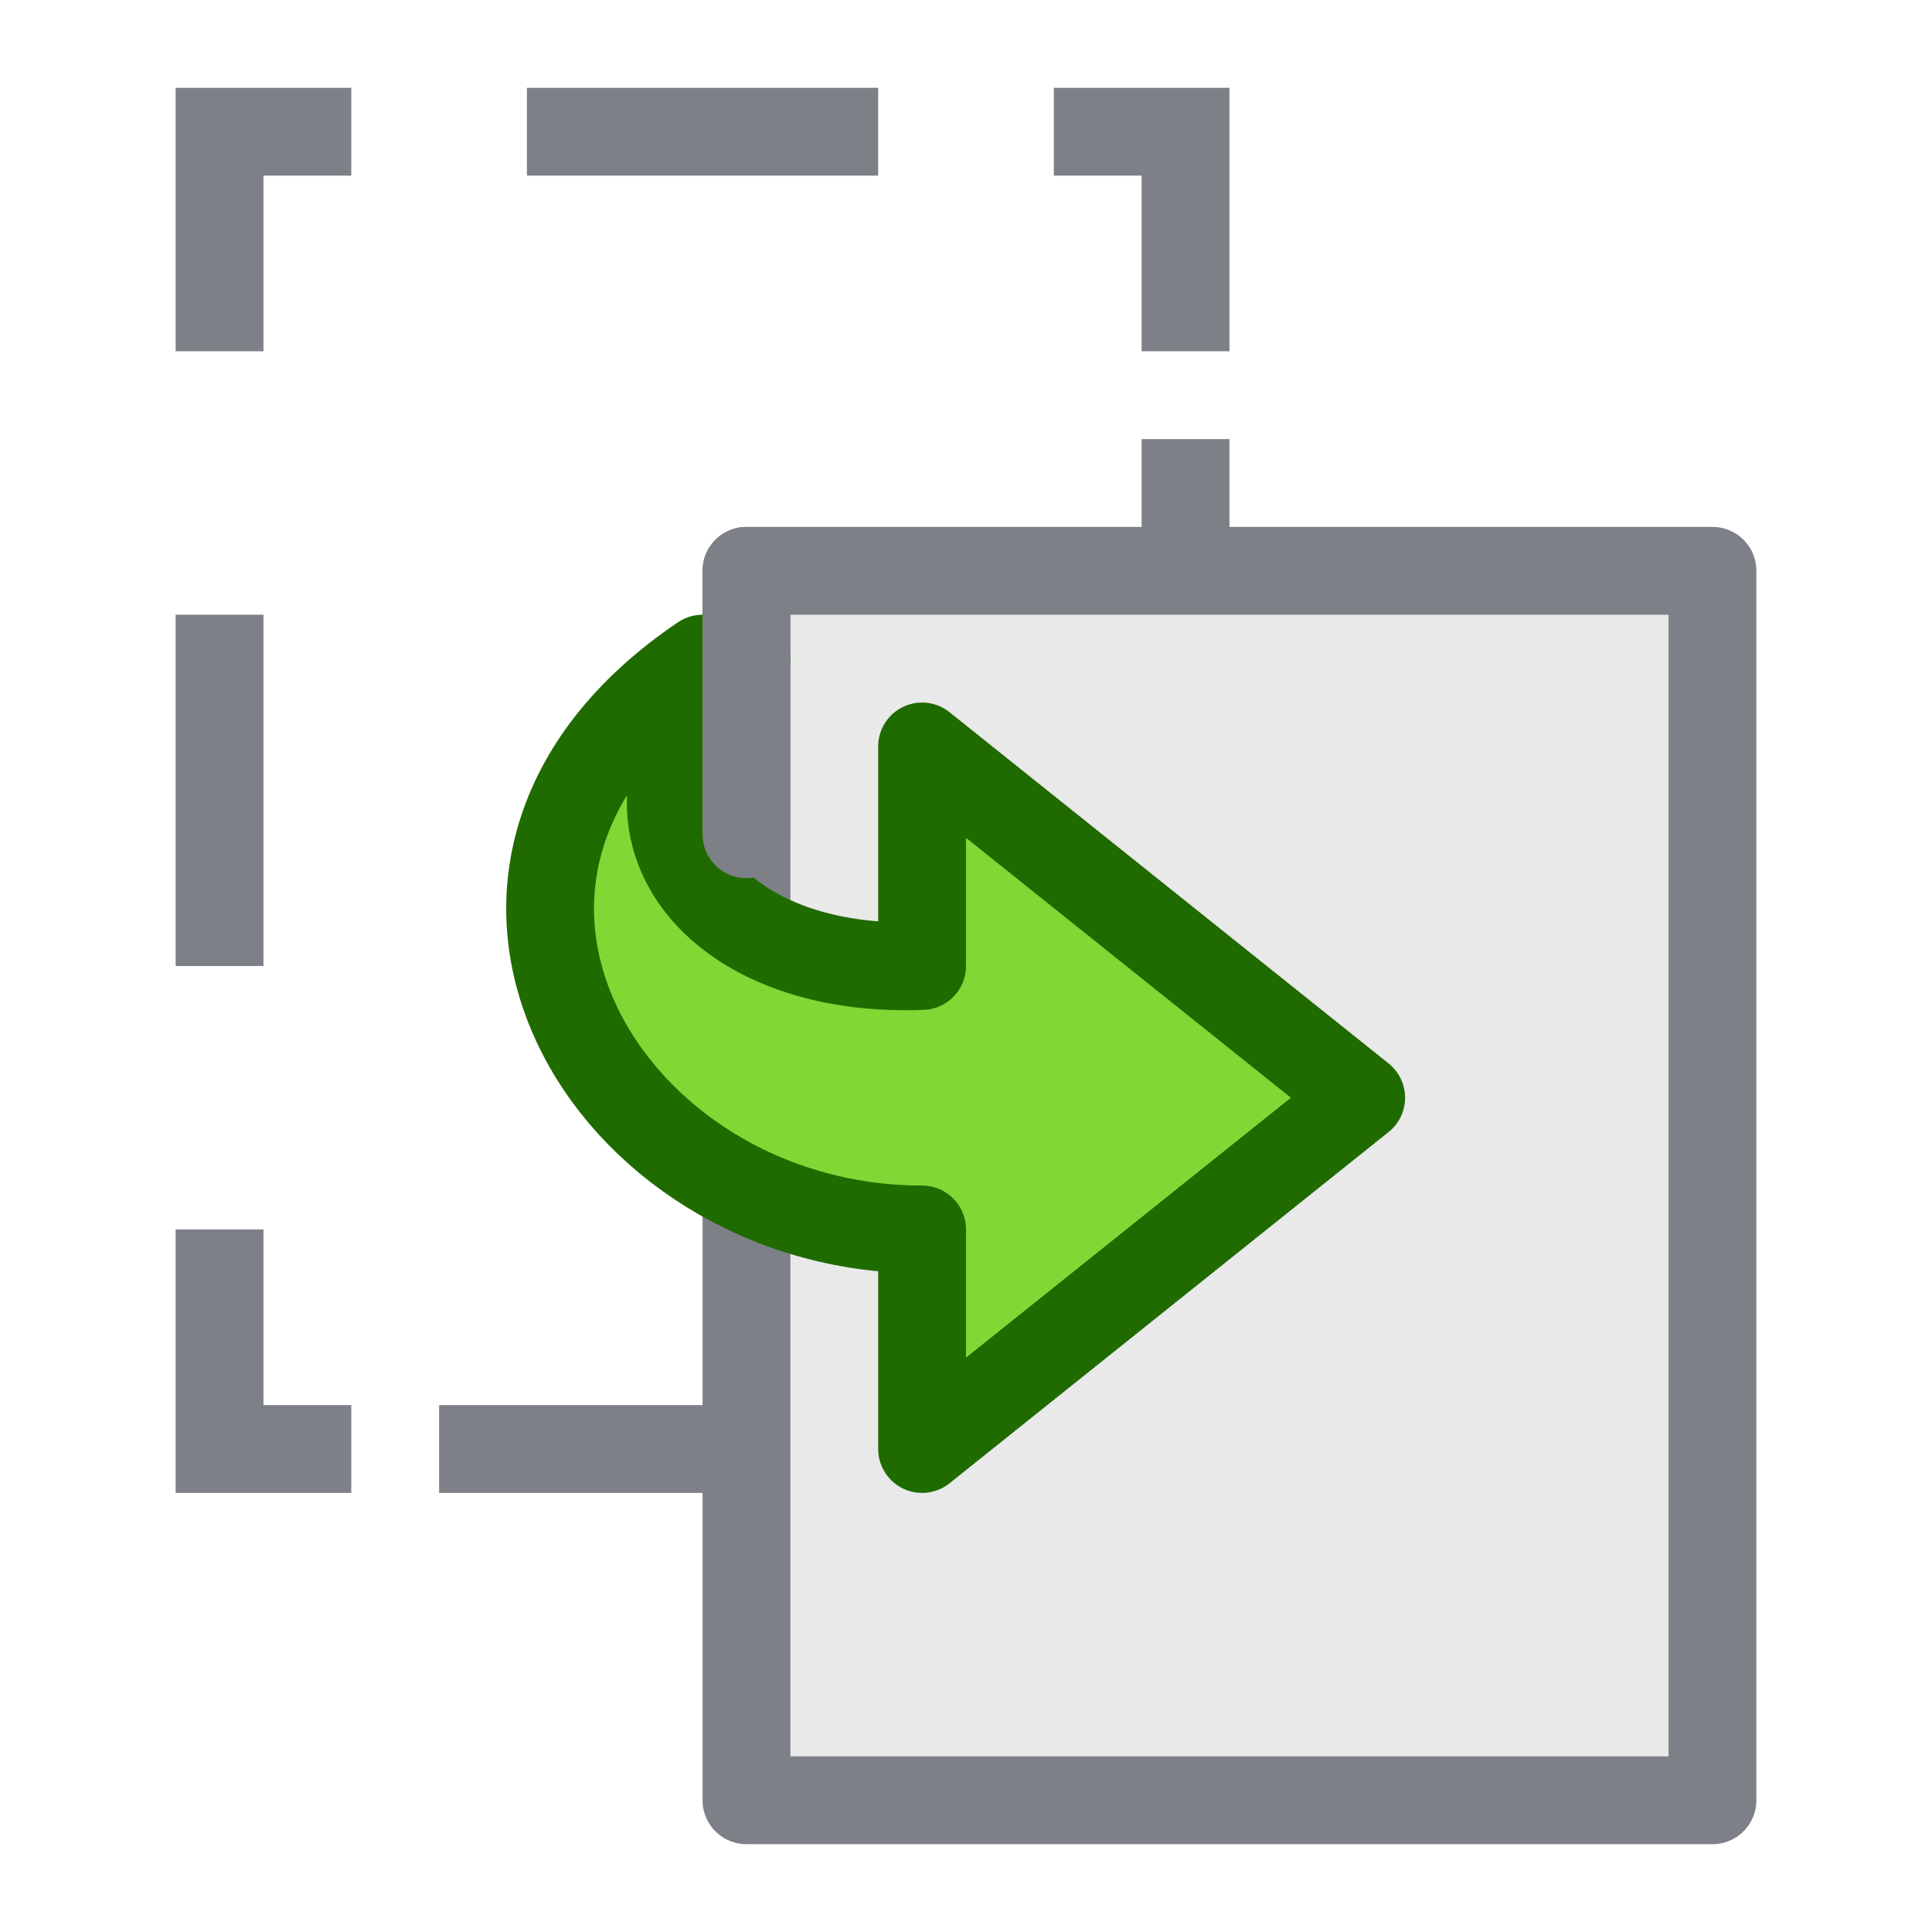
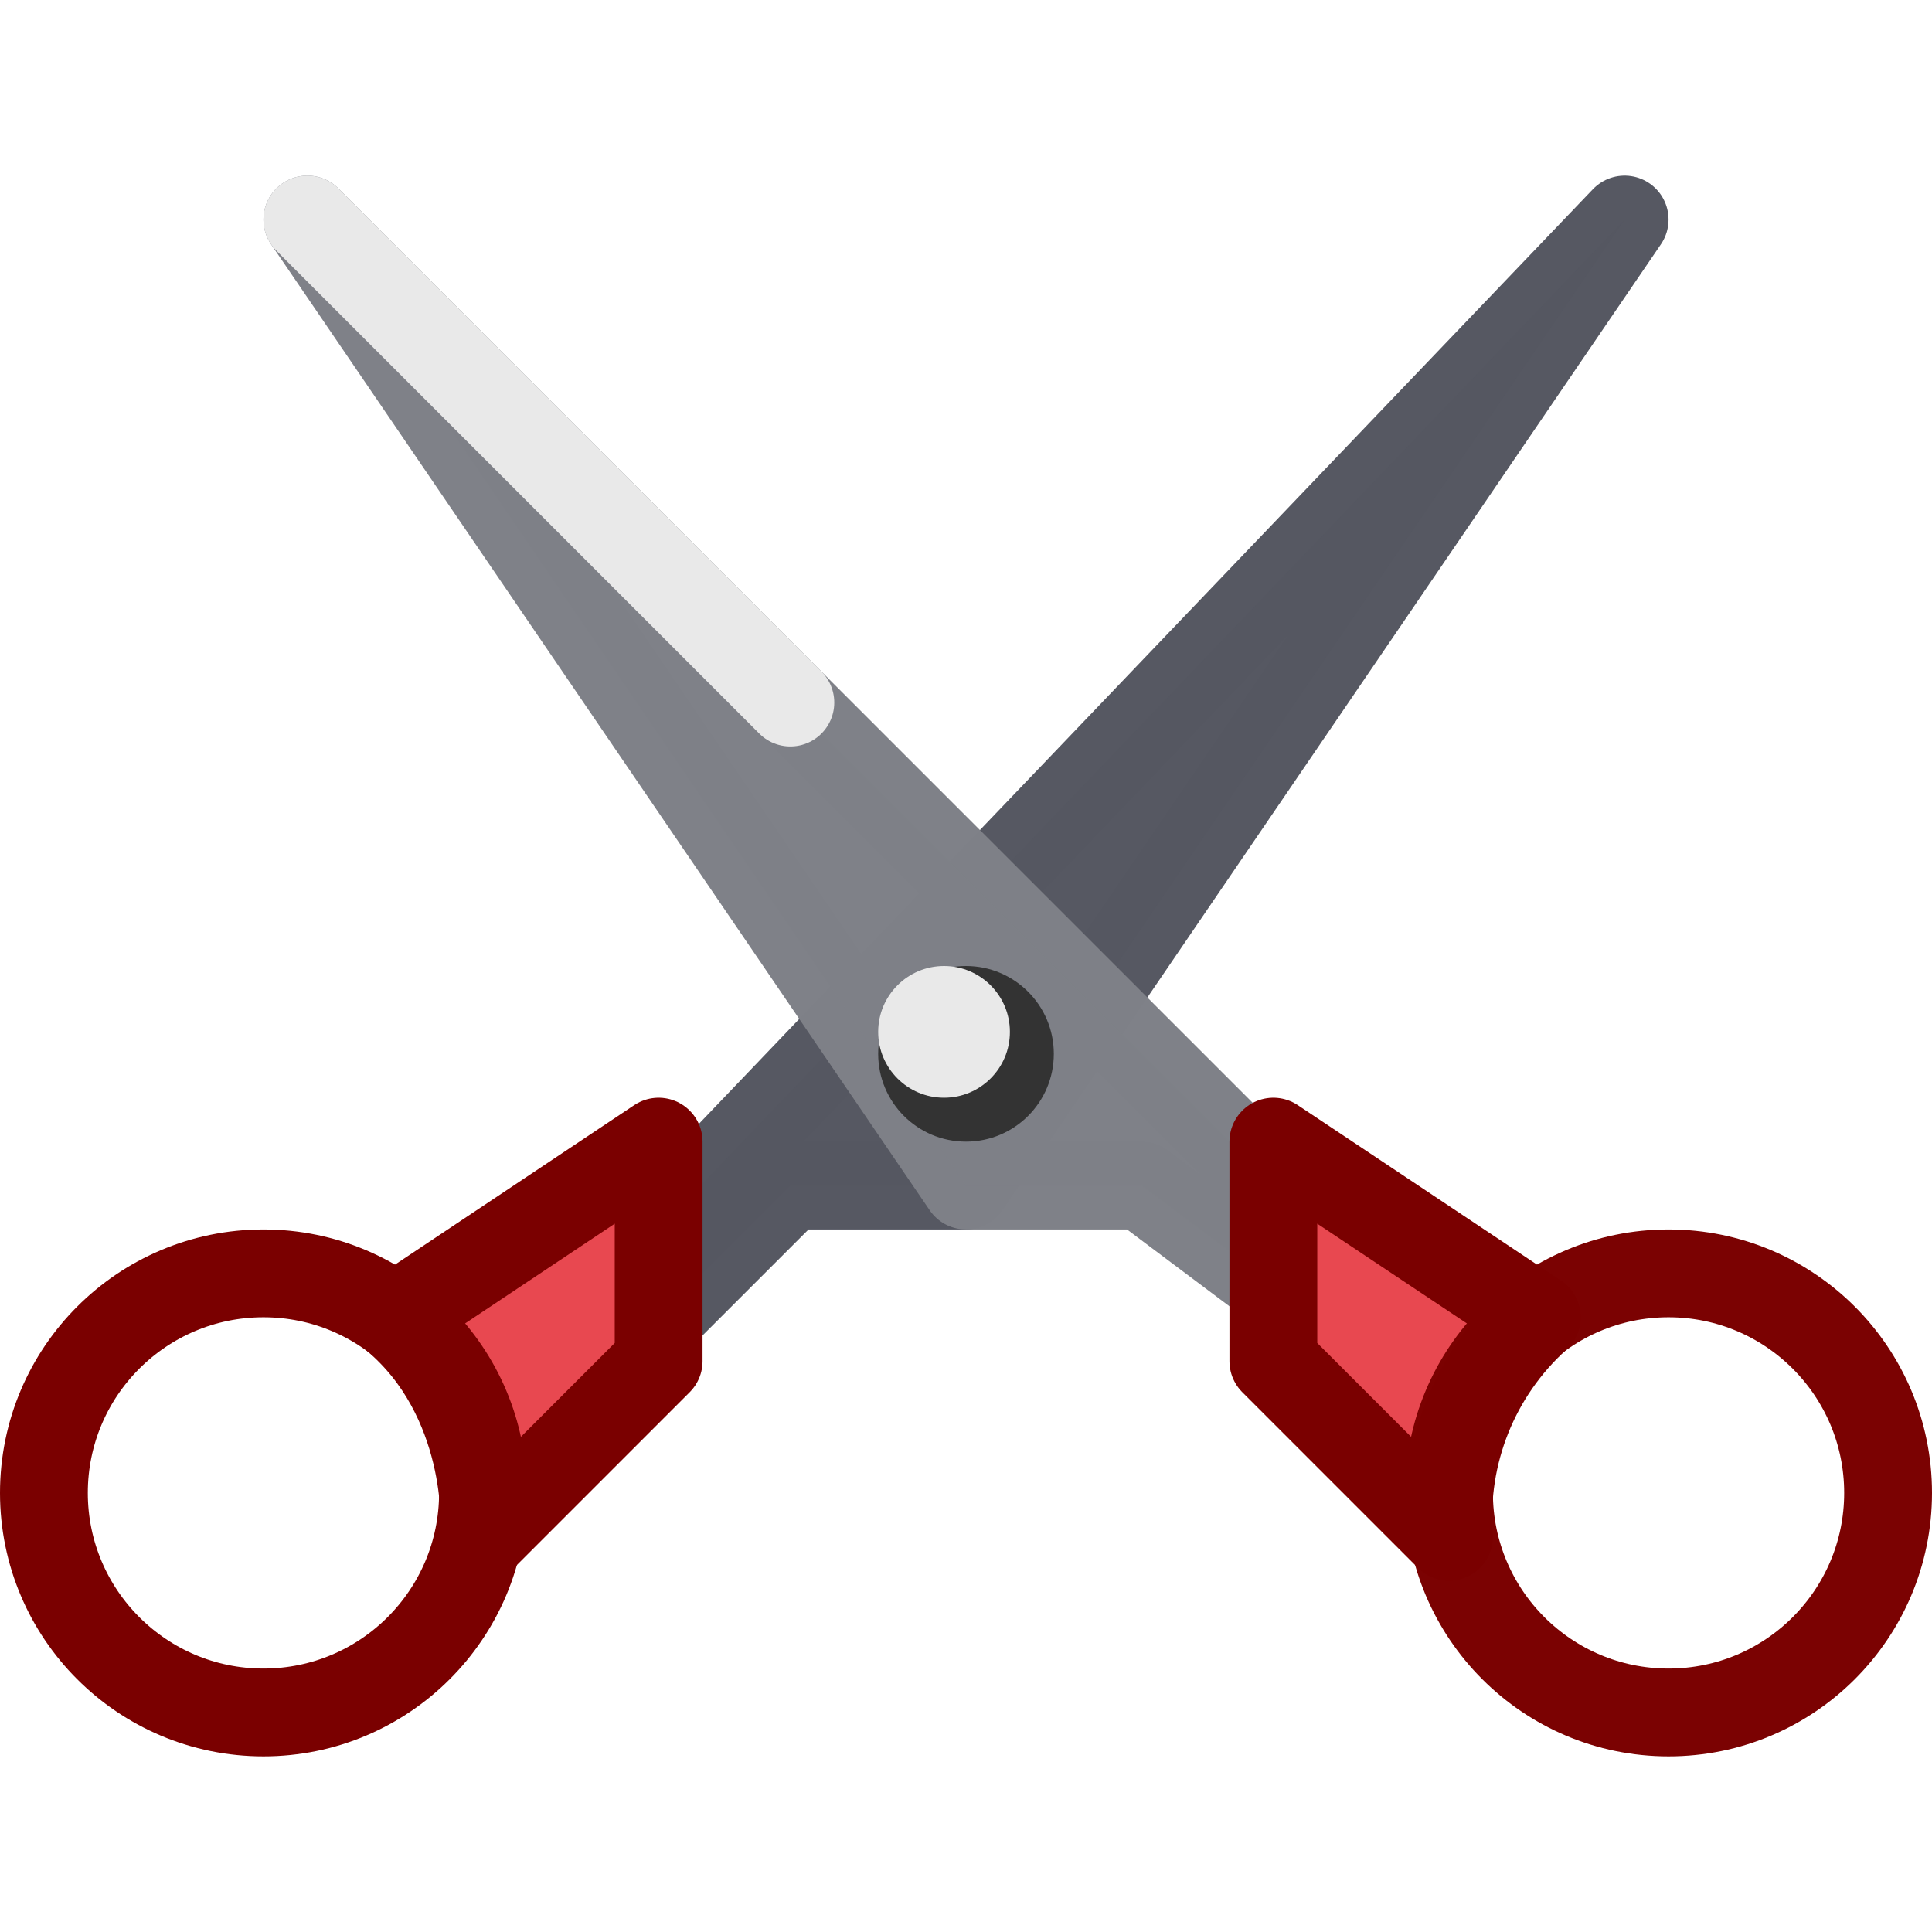
- <svg xmlns="http://www.w3.org/2000/svg" xml:space="preserve" style="fill-rule:evenodd;clip-rule:evenodd;stroke-linejoin:round" viewBox="0 0 22 22">
-   <path d="M10 2V1H6v1h4ZM9 17v-1H5v1h4ZM4 1H2v3h1V2h1V1ZM2 7h1v2H2zM2 9h1v2H2zM3 16v-2H2v3h2v-1H3ZM14 1h-2v1h1v2h1V1ZM13 5h1v3h-1z" style="fill:#7e8087" />
-   <path d="M8.5 6.5h11v14h-11v-14Z" style="fill:#e9e9e9;fill-rule:nonzero;stroke:#7e8087;stroke-width:1px" />
-   <path d="M8.5 7c-3.55 2.4-1.62 7 2 7v2l5-3.57-5-3.43v2c-2.55.1-3.33-2.32-1.5-4h-.5Z" style="fill:#81d835;fill-rule:nonzero" />
-   <path d="M8 7.5C4.45 9.9 6.88 14 10.5 14v2.5l5-4-5-4V11c-2.55.1-3.83-1.82-2-3.5H8Z" style="fill:none;fill-rule:nonzero;stroke:#206b00;stroke-width:1px;stroke-linecap:round" />
-   <path d="M8.5 6.5v3" style="fill:none;fill-rule:nonzero;stroke:#7e8087;stroke-width:1px;stroke-linecap:round" />
+ <svg xmlns="http://www.w3.org/2000/svg" fill-rule="evenodd" stroke-linecap="round" stroke-linejoin="round" viewBox="0 0 22 22">
+   <path fill="none" stroke="#555761" stroke-opacity=".99" d="m11 13.5 7.5-11L7.5 14v1L9 13.5h2z" />
+   <path fill="#555761" fill-opacity=".99" d="m11 13.5 7.5-11L7.5 14v1L9 13.5h2z" />
+   <path fill="#e84850" d="M4.5 15 7 13.5l.5 1.5L6 17c-.54-1.3-.94-1.47-1.5-2z" />
+   <g fill="none">
+     <g stroke="#7a0000">
+       <path d="M5.5 17.5c.04-.12.08-1.59-1-2.5l3-2v2.5l-2 2z" />
+       <circle cx="3" cy="17" r="2.5" />
+     </g>
+     <path stroke="#7e8087" stroke-opacity=".99" d="m11 13.5-7.5-11L15 14v1l-2-1.5h-2z" />
+   </g>
+   <path fill="#7e8087" fill-opacity=".99" d="m11 13.5-7.5-11L15 14v1l-2-1.5h-2z" />
+   <path fill="none" stroke="#e9e9e9" d="M3.5 2.5 9 8" />
+   <path fill="#e84850" d="M17.5 15 15 13.5l-.5 1.5 1.5 2c.54-1.3.94-1.47 1.5-2z" />
+   <g fill="none" stroke="#7a0000">
+     <path d="M16.5 17.5a3.06 3.06 0 0 1 1-2.5l-3-2v2.5l2 2z" />
+     <circle cx="19" cy="17" r="2.5" stroke-opacity=".99" />
+   </g>
+   <circle cx="11" cy="12" r="1" fill="#333" />
+   <circle cx="10.75" cy="11.75" r=".75" fill="#e9e9e9" />
</svg>
